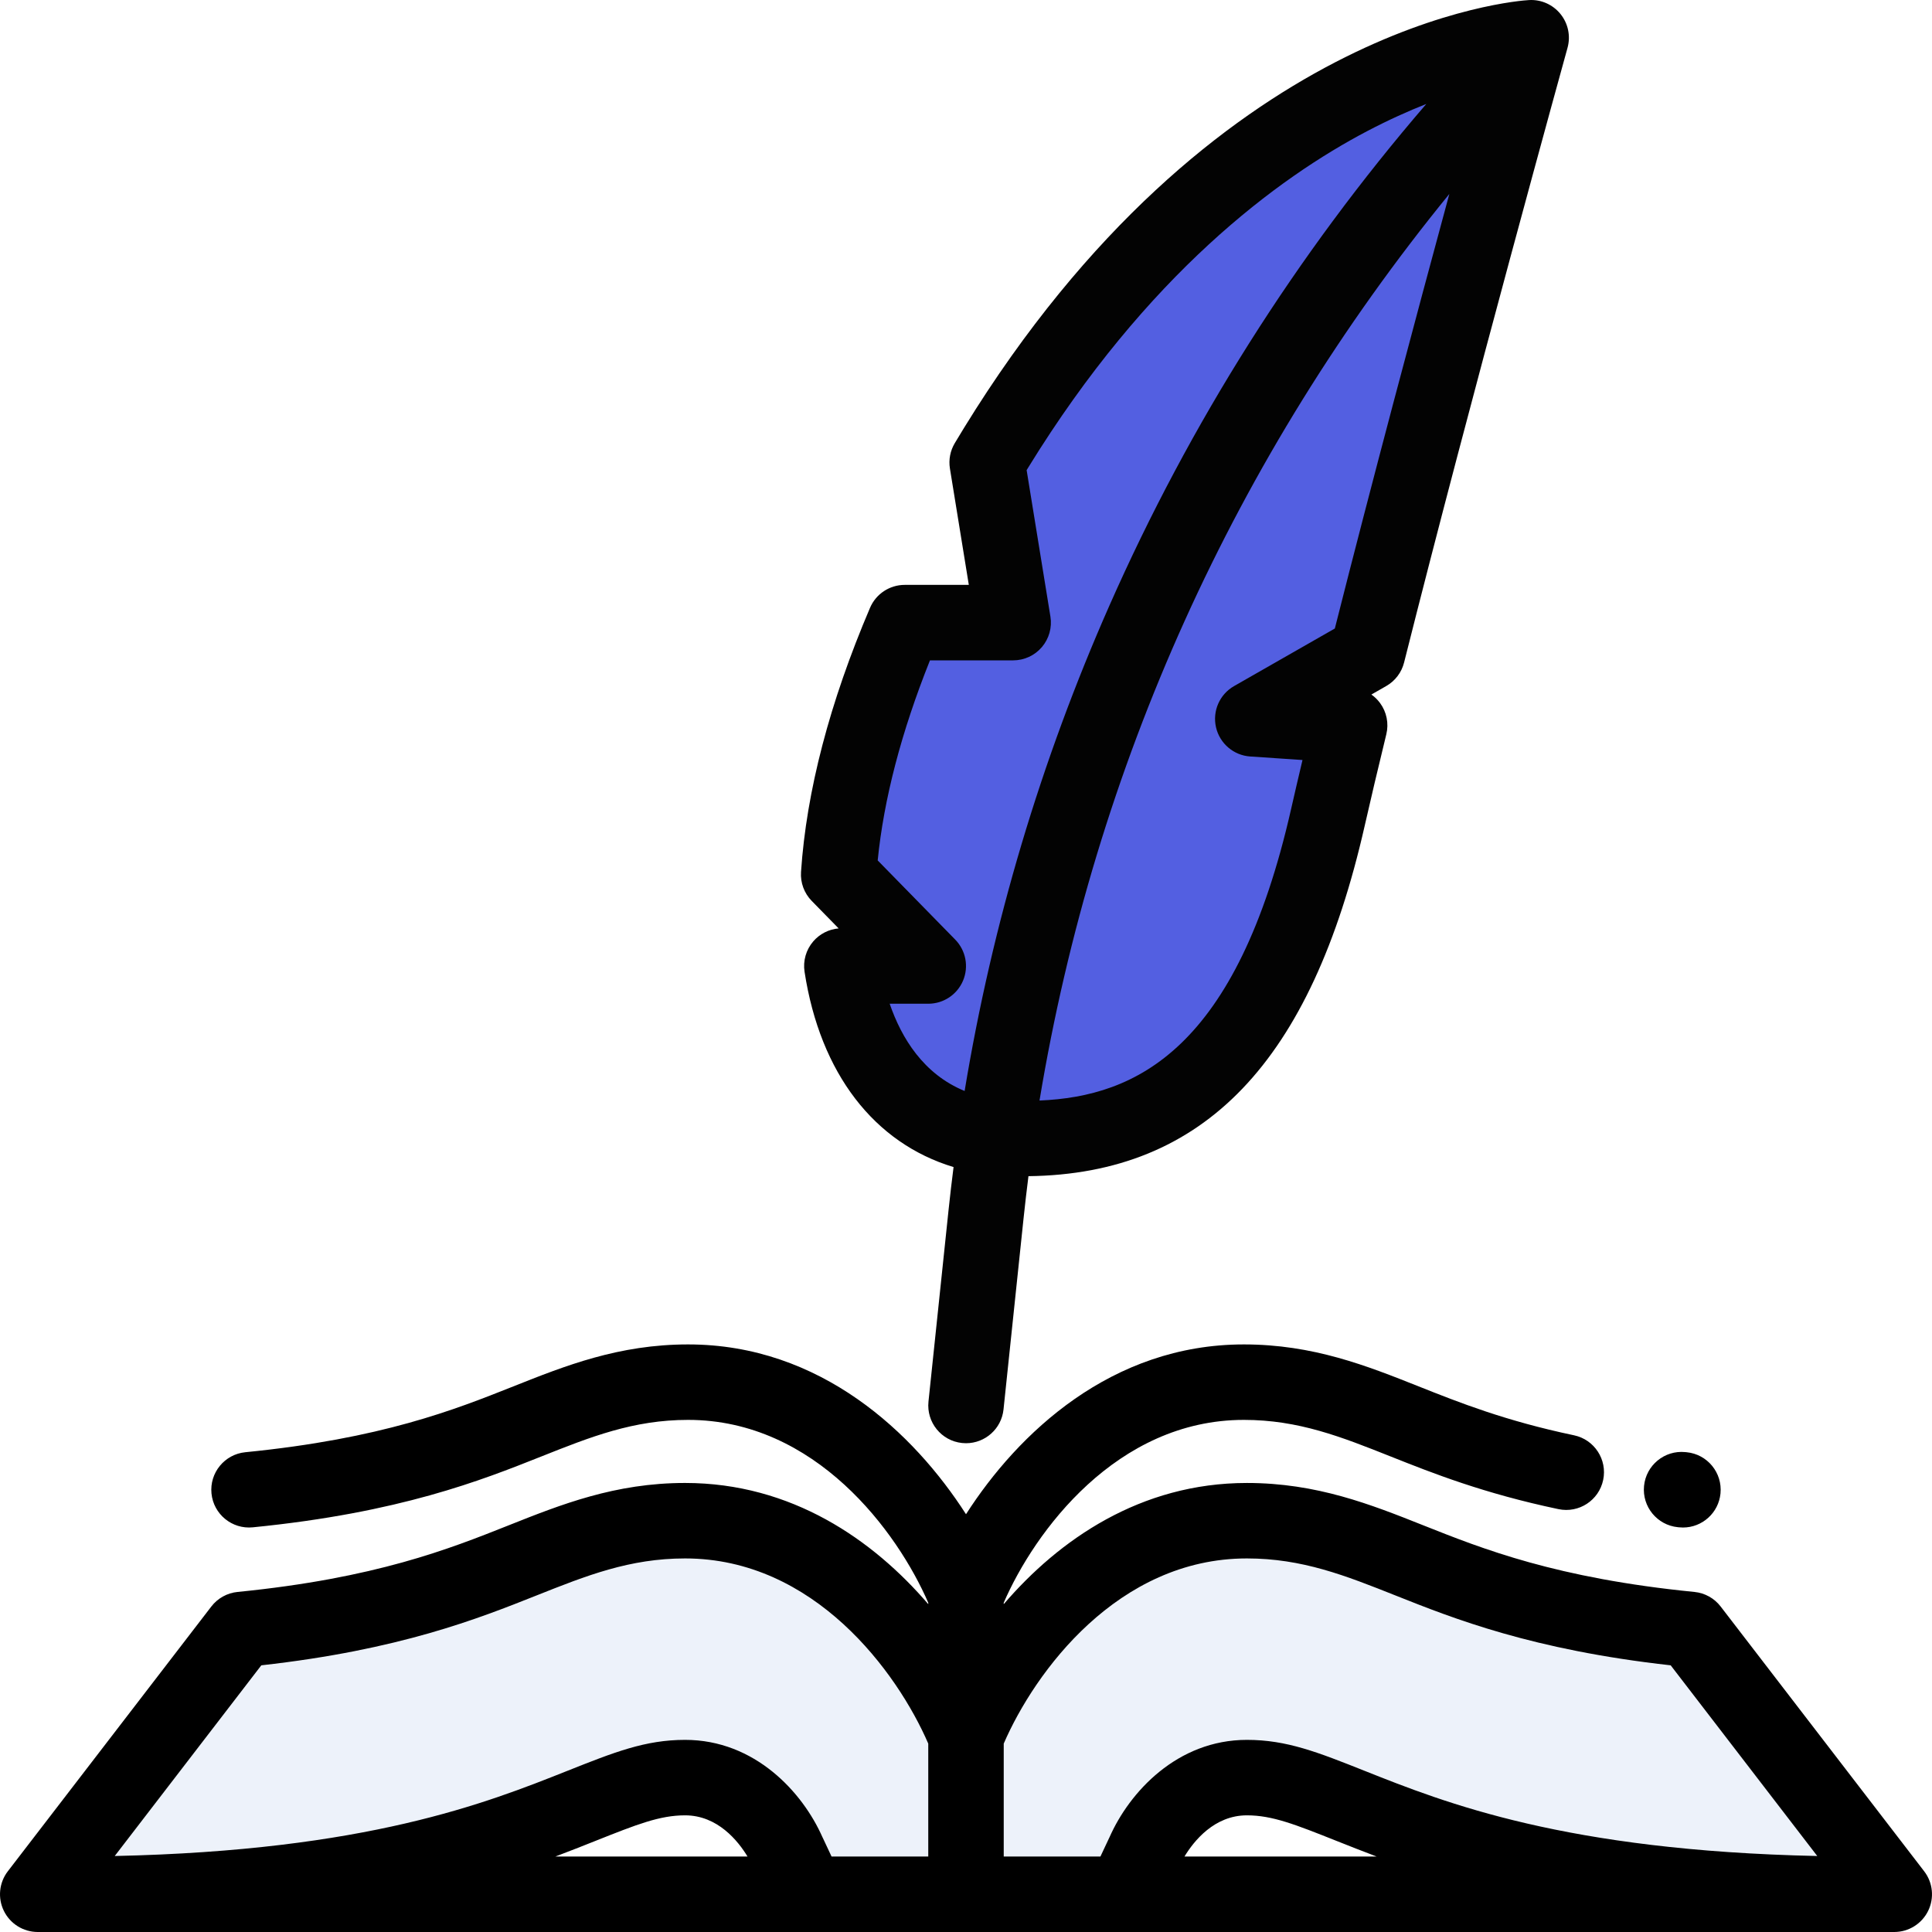
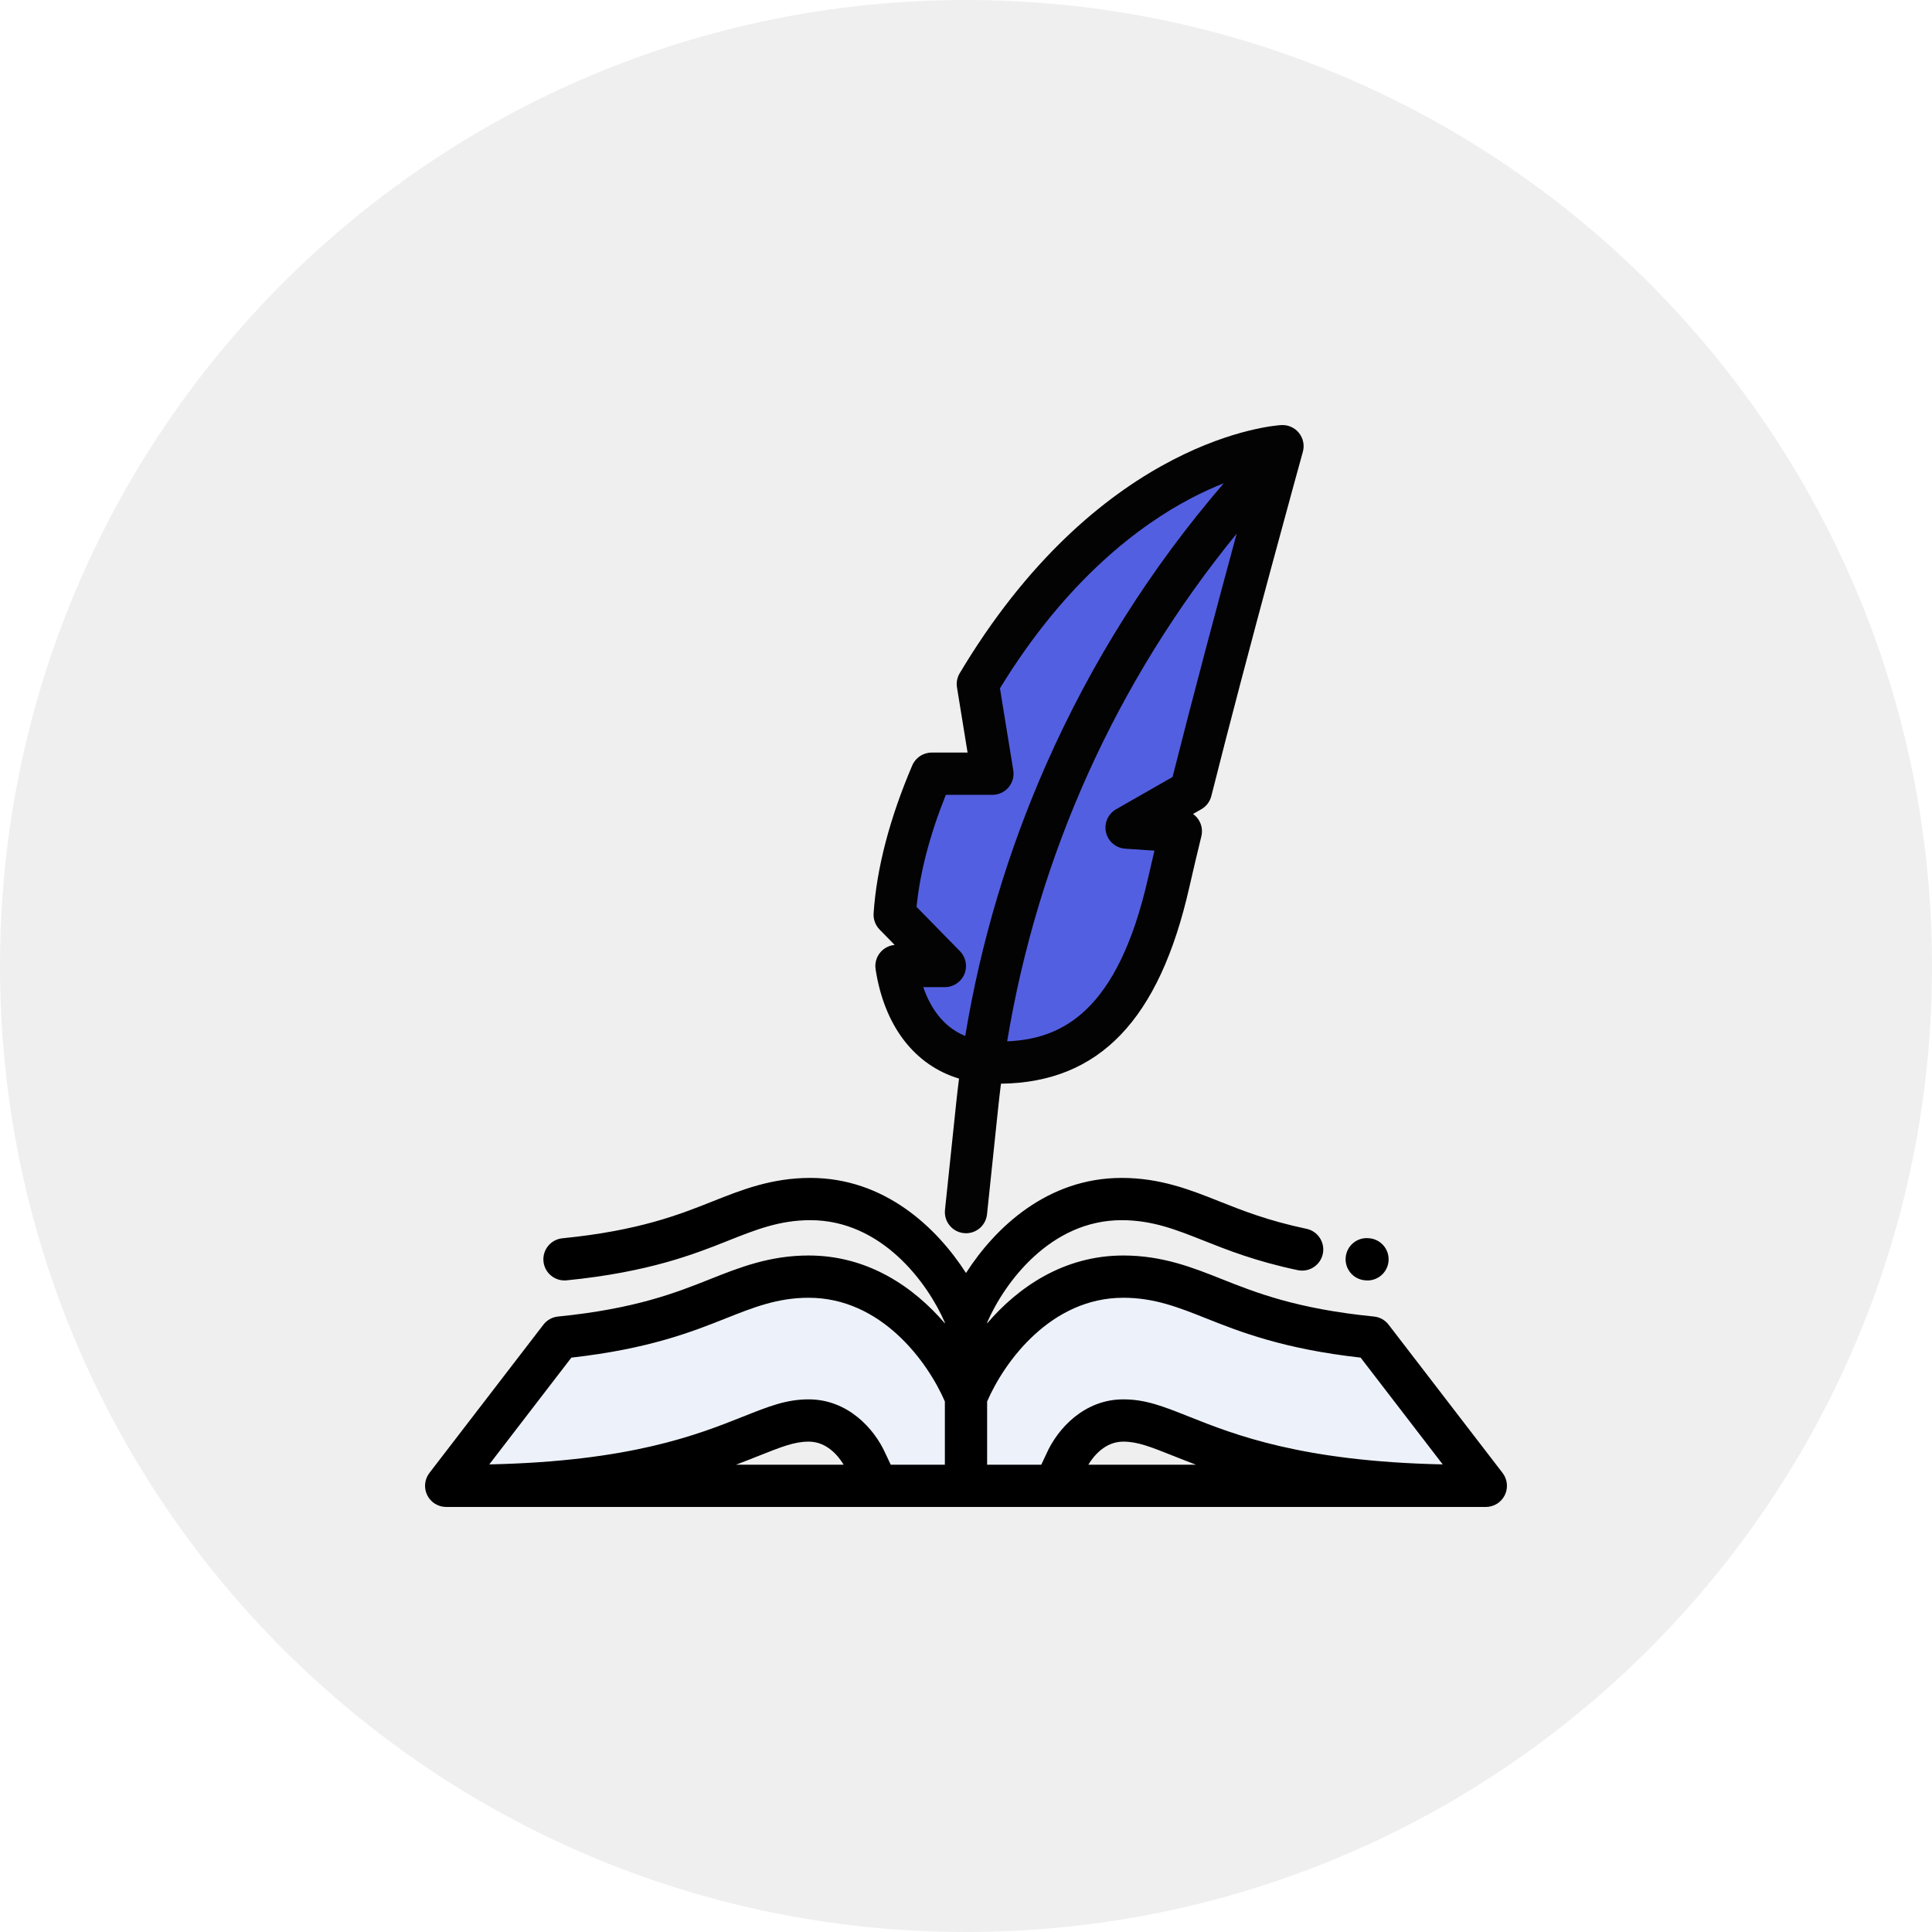
- <svg xmlns="http://www.w3.org/2000/svg" width="187" height="187" viewBox="0 0 187 187" fill="none">
-   <path d="M148.202 3.654C148.202 3.654 119.804 5.283 96.406 43.35C96.115 43.824 95.831 44.295 95.549 44.767L98.065 60.265H87.569C83.681 69.375 81.644 77.608 81.175 84.643L89.848 93.501H81.483C83.062 103.785 89.052 109.93 97.926 110.185C110.622 110.55 122.599 105.28 128.535 79.088C129.142 76.414 129.851 73.421 130.634 70.209L121.258 69.579L132.362 63.233C138.828 37.498 148.202 3.654 148.202 3.654Z" fill="#535FE1" />
-   <path d="M108.831 183.348C108.831 183.348 110.777 179.2 110.727 179.314C111.07 178.534 114.091 172.055 120.688 172.055C123.844 172.055 126.436 173.085 130.731 174.795C139.294 178.2 152.237 183.348 180.587 183.348H183.347L163.649 157.721C149.773 156.345 142.296 153.37 136.429 151.037C131.456 149.058 126.757 147.191 120.688 147.191C105.868 147.191 96.624 160.291 93.5 168.032C90.375 160.291 81.132 147.191 66.311 147.191C60.242 147.191 55.544 149.058 50.572 151.037C44.704 153.37 37.228 156.345 23.352 157.721L3.654 183.348H6.413C34.764 183.348 47.706 178.2 56.27 174.795C60.563 173.085 63.156 172.055 66.311 172.055C72.908 172.055 75.93 178.534 76.272 179.314C76.222 179.2 78.169 183.348 78.169 183.348H108.831Z" fill="#EDF2FA" />
-   <path d="M186.242 181.122L166.544 155.496C165.93 154.695 165.013 154.186 164.008 154.086C150.645 152.761 143.51 149.923 137.774 147.642C132.701 145.624 127.457 143.538 120.688 143.538C110.379 143.538 102.498 149.036 97.152 155.266V155.13C100.13 148.265 108.066 137.432 120.396 137.432C125.7 137.432 129.831 139.076 134.617 140.979C138.61 142.567 143.581 144.544 150.847 146.071C152.822 146.486 154.758 145.222 155.173 143.247C155.587 141.274 154.323 139.337 152.349 138.923C145.697 137.525 141.246 135.754 137.315 134.191C132.293 132.193 127.1 130.128 120.396 130.128C107.56 130.128 98.526 138.729 93.5 146.563C88.474 138.729 79.44 130.128 66.602 130.128C59.9 130.128 54.705 132.193 49.682 134.192C44.014 136.446 36.959 139.253 23.744 140.562C21.737 140.762 20.272 142.55 20.47 144.557C20.67 146.565 22.459 148.03 24.466 147.831C38.702 146.419 46.609 143.275 52.383 140.979C57.166 139.076 61.298 137.432 66.602 137.432C78.933 137.432 86.871 148.267 89.847 155.132V155.266C84.5 149.036 76.621 143.537 66.31 143.537C59.543 143.537 54.297 145.624 49.221 147.643C43.489 149.923 36.355 152.761 22.99 154.086C21.987 154.186 21.069 154.695 20.454 155.496L0.758 181.122C-0.091 182.225 -0.238 183.714 0.377 184.963C0.992 186.209 2.261 187 3.652 187H183.347C184.738 187 186.008 186.209 186.623 184.963C187.238 183.714 187.091 182.225 186.242 181.122ZM120.688 150.842C126.057 150.842 130.236 152.504 135.078 154.43C140.693 156.664 148.308 159.692 161.707 161.188L175.894 179.645C151.485 179.119 139.9 174.511 132.08 171.4C127.542 169.596 124.545 168.403 120.688 168.403C113.939 168.403 109.312 173.469 107.394 177.821C107.377 177.855 107.36 177.889 107.343 177.925L106.511 179.695H97.152V168.765C100.162 161.817 108.199 150.842 120.688 150.842ZM25.292 161.188C38.692 159.692 46.305 156.663 51.925 154.428C56.762 152.504 60.943 150.842 66.31 150.842C78.799 150.842 86.837 161.817 89.847 168.765V179.695H80.487L79.657 177.925C79.639 177.889 79.622 177.855 79.605 177.821C77.686 173.469 73.061 168.403 66.311 168.403C62.455 168.403 59.458 169.596 54.919 171.4C47.099 174.511 35.513 179.119 11.105 179.645L25.292 161.188ZM57.62 178.187C61.64 176.588 63.855 175.708 66.31 175.708C69.461 175.708 71.44 178.187 72.353 179.695H53.755C55.145 179.172 56.423 178.664 57.62 178.187ZM114.646 179.695C115.559 178.187 117.538 175.708 120.688 175.708C123.145 175.708 125.359 176.588 129.381 178.189C130.577 178.664 131.856 179.172 133.245 179.695H114.646Z" fill="black" />
-   <path d="M162.404 147.819L162.536 147.831C162.658 147.843 162.779 147.85 162.897 147.85C164.755 147.85 166.343 146.44 166.528 144.554C166.725 142.547 165.259 140.759 163.251 140.562L163.121 140.55C161.114 140.35 159.326 141.818 159.128 143.825C158.93 145.833 160.396 147.62 162.404 147.819Z" fill="black" />
-   <path d="M81.172 89.862C80.223 89.943 79.337 90.393 78.712 91.122C78.017 91.931 77.712 93.002 77.873 94.055C79.387 103.915 84.635 110.652 92.296 112.962C92.12 114.343 91.958 115.725 91.812 117.112L89.868 135.657C89.658 137.663 91.113 139.461 93.119 139.671C93.249 139.685 93.377 139.691 93.504 139.691C95.35 139.691 96.936 138.297 97.132 136.419L99.077 117.874C99.218 116.525 99.377 115.183 99.545 113.843C116.534 113.634 126.906 102.801 132.098 79.895C132.676 77.347 133.376 74.379 134.182 71.074C134.438 70.027 134.218 68.921 133.58 68.051C133.343 67.728 133.058 67.45 132.738 67.225L134.175 66.403C135.038 65.91 135.663 65.086 135.904 64.121C142.286 38.726 151.628 4.966 151.722 4.628C152.037 3.493 151.785 2.276 151.044 1.36C150.305 0.442 149.164 -0.064 147.993 0.007C146.756 0.077 117.414 2.197 93.296 41.436C92.996 41.922 92.705 42.404 92.417 42.888C91.973 43.627 91.806 44.5 91.944 45.35L93.772 56.611H87.571C86.107 56.611 84.786 57.484 84.211 58.83C80.3 67.993 78.053 76.595 77.531 84.399C77.461 85.436 77.838 86.455 78.565 87.198L81.172 89.862ZM129.2 60.833L119.446 66.407C118.048 67.206 117.337 68.827 117.698 70.396C118.059 71.965 119.406 73.114 121.012 73.222L126.07 73.562C125.668 75.257 125.301 76.833 124.973 78.28C119.701 101.541 109.966 106.133 100.615 106.521C105.974 74.208 119.534 44.2 140.283 18.773C137.096 30.529 132.746 46.796 129.2 60.833ZM90.012 63.917H98.065C99.135 63.917 100.153 63.447 100.847 62.631C101.541 61.815 101.842 60.736 101.671 59.679L99.369 45.505C99.418 45.423 99.468 45.343 99.518 45.262C111.033 26.528 123.727 17.204 132.349 12.682C134.391 11.611 136.305 10.753 138.053 10.062C125.485 24.655 115.173 40.966 107.386 58.602C100.739 73.653 96.042 89.415 93.367 105.597C89.39 103.968 87.257 100.481 86.113 97.152H89.848C91.319 97.152 92.645 96.271 93.215 94.915C93.784 93.561 93.486 91.996 92.457 90.945L84.953 83.281C85.543 77.346 87.241 70.848 90.012 63.917Z" fill="#030303" />
+ <svg xmlns="http://www.w3.org/2000/svg" width="500" height="500" viewBox="0 0 500 500" fill="none">
+   <circle cx="250" cy="250" r="250" fill="#EFEFEF" />
+   <path d="M331.907 115.471C331.907 115.471 289.386 117.91 254.352 174.909C253.916 175.618 253.491 176.323 253.068 177.03L256.836 200.236H241.12C235.299 213.876 232.248 226.204 231.545 236.738L244.531 250.002H232.007C234.371 265.4 243.339 274.601 256.627 274.983C275.637 275.529 293.571 267.638 302.459 228.42C303.368 224.416 304.429 219.934 305.602 215.126L291.563 214.182L308.189 204.68C317.871 166.146 331.907 115.471 331.907 115.471Z" fill="#535FE1" />
+   <path d="M272.956 384.531C272.956 384.531 275.869 378.321 275.795 378.491C276.308 377.323 280.832 367.622 290.709 367.622C295.435 367.622 299.316 369.164 305.747 371.725C318.569 376.823 337.949 384.531 380.398 384.531H384.53L355.036 346.159C334.259 344.099 323.064 339.645 314.279 336.151C306.833 333.188 299.797 330.393 290.709 330.393C268.519 330.393 254.678 350.008 250 361.598C245.321 350.008 231.481 330.393 209.29 330.393C200.202 330.393 193.168 333.188 185.723 336.151C176.937 339.645 165.743 344.099 144.966 346.159L115.471 384.531H119.602C162.054 384.531 181.431 376.823 194.255 371.725C200.683 369.164 204.564 367.622 209.29 367.622C219.168 367.622 223.692 377.323 224.205 378.491C224.13 378.321 227.044 384.531 227.044 384.531H272.956Z" fill="#EDF2FA" />
+   <path d="M388.865 381.198L359.371 342.828C358.451 341.629 357.078 340.866 355.574 340.717C335.565 338.733 324.881 334.483 316.293 331.068C308.697 328.046 300.845 324.923 290.709 324.923C275.274 324.923 263.473 333.155 255.469 342.484V342.28C259.927 332.001 271.81 315.78 290.272 315.78C298.214 315.78 304.4 318.242 311.566 321.091C317.545 323.469 324.988 326.429 335.867 328.716C338.825 329.337 341.723 327.444 342.345 324.487C342.965 321.533 341.072 318.633 338.116 318.013C328.156 315.919 321.491 313.268 315.605 310.927C308.086 307.936 300.31 304.844 290.272 304.844C271.053 304.844 257.526 317.722 250 329.452C242.474 317.722 228.947 304.844 209.726 304.844C199.69 304.844 191.912 307.936 184.39 310.929C175.903 314.304 165.339 318.507 145.553 320.467C142.548 320.766 140.354 323.444 140.651 326.449C140.95 329.455 143.629 331.649 146.634 331.351C167.95 329.237 179.789 324.529 188.434 321.091C195.597 318.242 201.783 315.78 209.726 315.78C228.189 315.78 240.075 332.004 244.531 342.283V342.484C236.525 333.155 224.726 324.921 209.288 324.921C199.156 324.921 191.301 328.046 183.7 331.069C175.117 334.483 164.435 338.733 144.423 340.717C142.922 340.866 141.548 341.629 140.627 342.828L111.134 381.198C109.863 382.85 109.643 385.079 110.564 386.95C111.485 388.815 113.386 390 115.469 390H384.53C386.613 390 388.515 388.815 389.436 386.95C390.357 385.079 390.136 382.85 388.865 381.198ZM290.709 335.859C298.749 335.859 305.006 338.348 312.256 341.232C320.663 344.577 332.066 349.111 352.128 351.351L373.371 378.987C336.823 378.199 319.476 371.3 307.767 366.641C300.972 363.94 296.485 362.154 290.709 362.154C280.604 362.154 273.676 369.739 270.804 376.256C270.779 376.307 270.753 376.357 270.728 376.411L269.482 379.062H255.469V362.696C259.975 352.292 272.009 335.859 290.709 335.859ZM147.871 351.351C167.935 349.111 179.334 344.575 187.748 341.229C194.992 338.348 201.251 335.859 209.288 335.859C227.988 335.859 240.024 352.292 244.531 362.696V379.062H230.515L229.272 376.411C229.246 376.357 229.221 376.307 229.195 376.256C226.322 369.739 219.396 362.154 209.29 362.154C203.516 362.154 199.027 363.94 192.232 366.641C180.523 371.3 163.175 378.199 126.629 378.987L147.871 351.351ZM196.276 376.804C202.296 374.409 205.611 373.092 209.288 373.092C214.007 373.092 216.97 376.804 218.337 379.062H190.489C192.57 378.279 194.484 377.518 196.276 376.804ZM281.663 379.062C283.03 376.804 285.993 373.092 290.709 373.092C294.388 373.092 297.703 374.409 303.726 376.807C305.517 377.518 307.432 378.279 309.511 379.062H281.663Z" fill="black" />
+   <path d="M353.172 331.333L353.369 331.351C353.552 331.369 353.733 331.38 353.91 331.38C356.692 331.38 359.07 329.268 359.347 326.444C359.642 323.439 357.447 320.762 354.44 320.467L354.245 320.449C351.24 320.15 348.563 322.348 348.267 325.353C347.97 328.36 350.165 331.035 353.172 331.333Z" fill="black" />
+   <path d="M231.541 244.552C230.12 244.674 228.794 245.347 227.858 246.439C226.818 247.65 226.361 249.254 226.602 250.831C228.868 265.594 236.726 275.682 248.197 279.141C247.934 281.209 247.691 283.278 247.473 285.355L244.561 313.123C244.247 316.126 246.426 318.818 249.43 319.133C249.624 319.154 249.816 319.163 250.007 319.163C252.771 319.163 255.144 317.075 255.439 314.264L258.351 286.496C258.562 284.476 258.799 282.466 259.051 280.46C284.489 280.147 300.02 263.926 307.794 229.629C308.659 225.813 309.707 221.37 310.914 216.42C311.298 214.852 310.968 213.197 310.013 211.894C309.658 211.411 309.231 210.994 308.752 210.657L310.904 209.426C312.196 208.689 313.132 207.455 313.493 206.011C323.049 167.986 337.037 117.436 337.177 116.93C337.649 115.229 337.272 113.407 336.162 112.036C335.056 110.662 333.347 109.904 331.594 110.01C329.742 110.115 285.807 113.29 249.695 172.042C249.246 172.771 248.81 173.493 248.379 174.217C247.714 175.324 247.464 176.631 247.669 177.904L250.408 194.765H241.122C238.93 194.765 236.952 196.073 236.091 198.087C230.236 211.808 226.871 224.688 226.089 236.373C225.985 237.926 226.548 239.451 227.638 240.564L231.541 244.552ZM303.455 201.086L288.85 209.433C286.756 210.629 285.692 213.056 286.232 215.406C286.773 217.755 288.79 219.475 291.194 219.638L298.768 220.146C298.166 222.684 297.617 225.044 297.125 227.21C289.232 262.04 274.655 268.915 260.654 269.496C268.678 221.114 288.981 176.182 320.049 138.108C315.277 155.711 308.764 180.068 303.455 201.086ZM244.777 205.705H256.836C258.438 205.705 259.962 205 261.001 203.778C262.04 202.556 262.491 200.941 262.235 199.358L258.788 178.135C258.861 178.013 258.936 177.893 259.011 177.772C276.253 149.721 295.26 135.761 308.17 128.989C311.227 127.384 314.093 126.101 316.71 125.067C297.892 146.916 282.452 171.34 270.792 197.745C260.839 220.283 253.807 243.884 249.801 268.113C243.846 265.674 240.652 260.453 238.939 255.468H244.531C246.734 255.468 248.72 254.148 249.573 252.119C250.425 250.092 249.979 247.748 248.439 246.174L237.202 234.698C238.086 225.811 240.628 216.083 244.777 205.705Z" fill="#030303" />
</svg>
